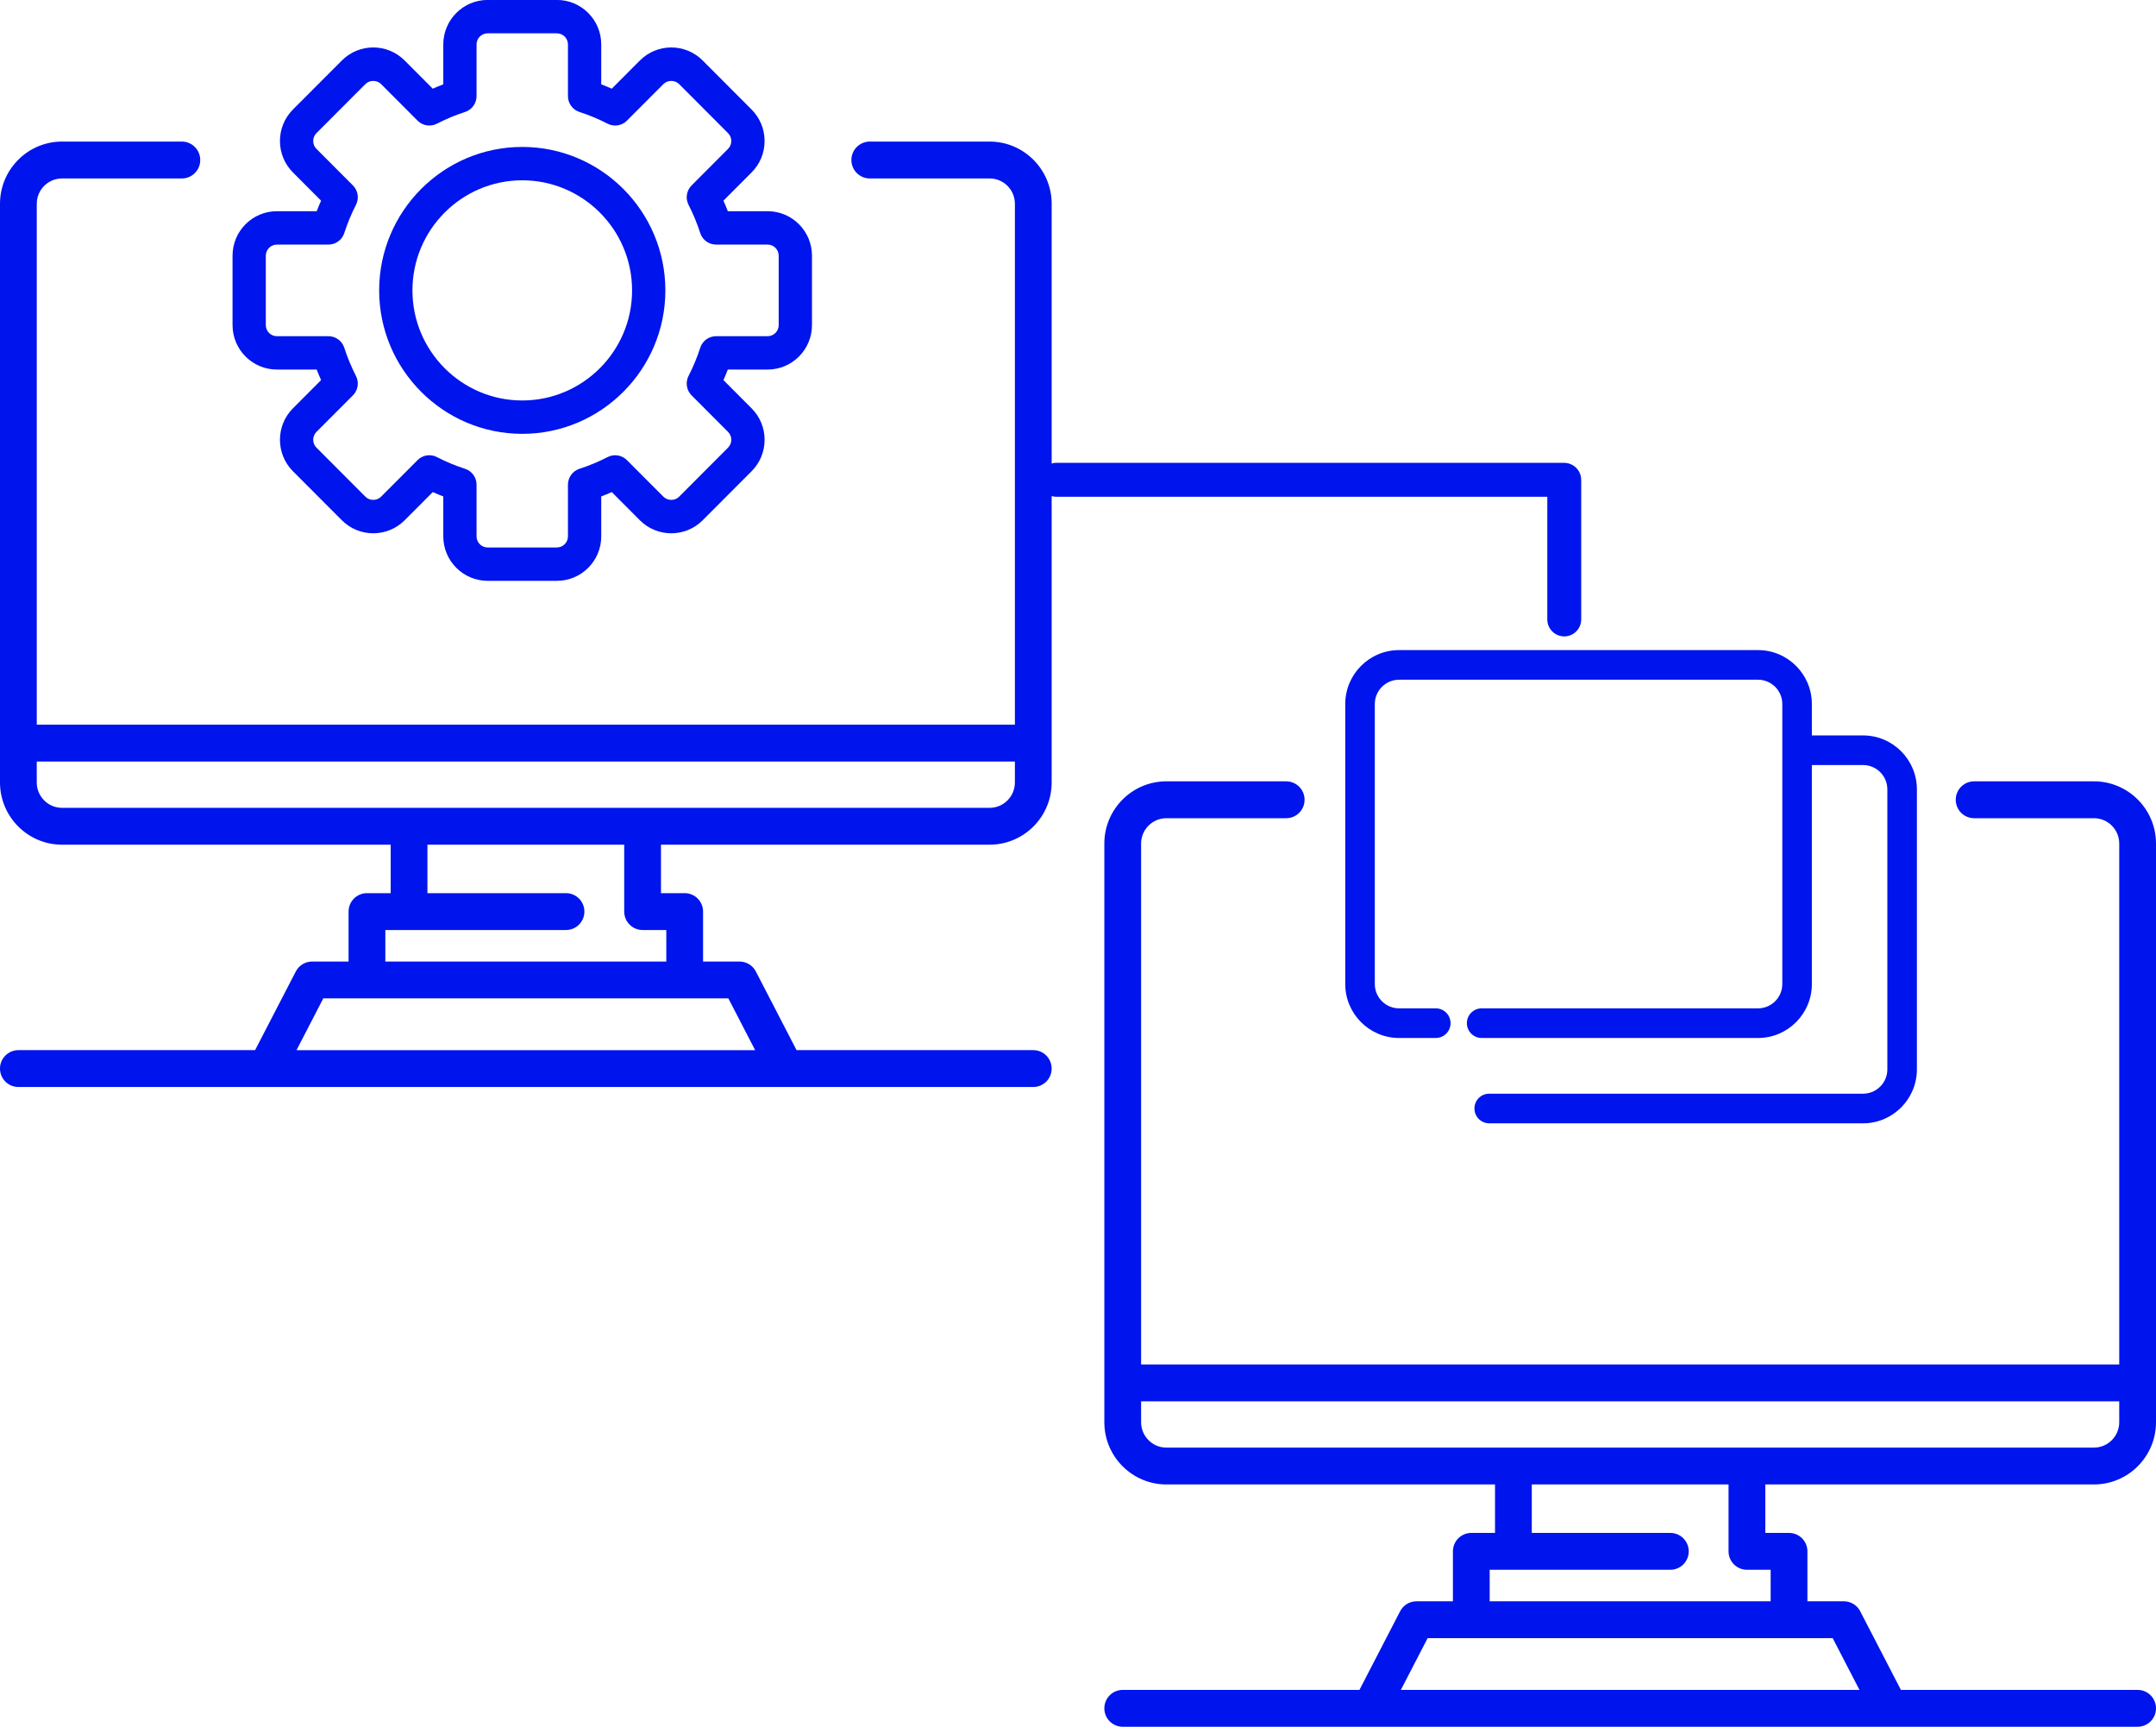
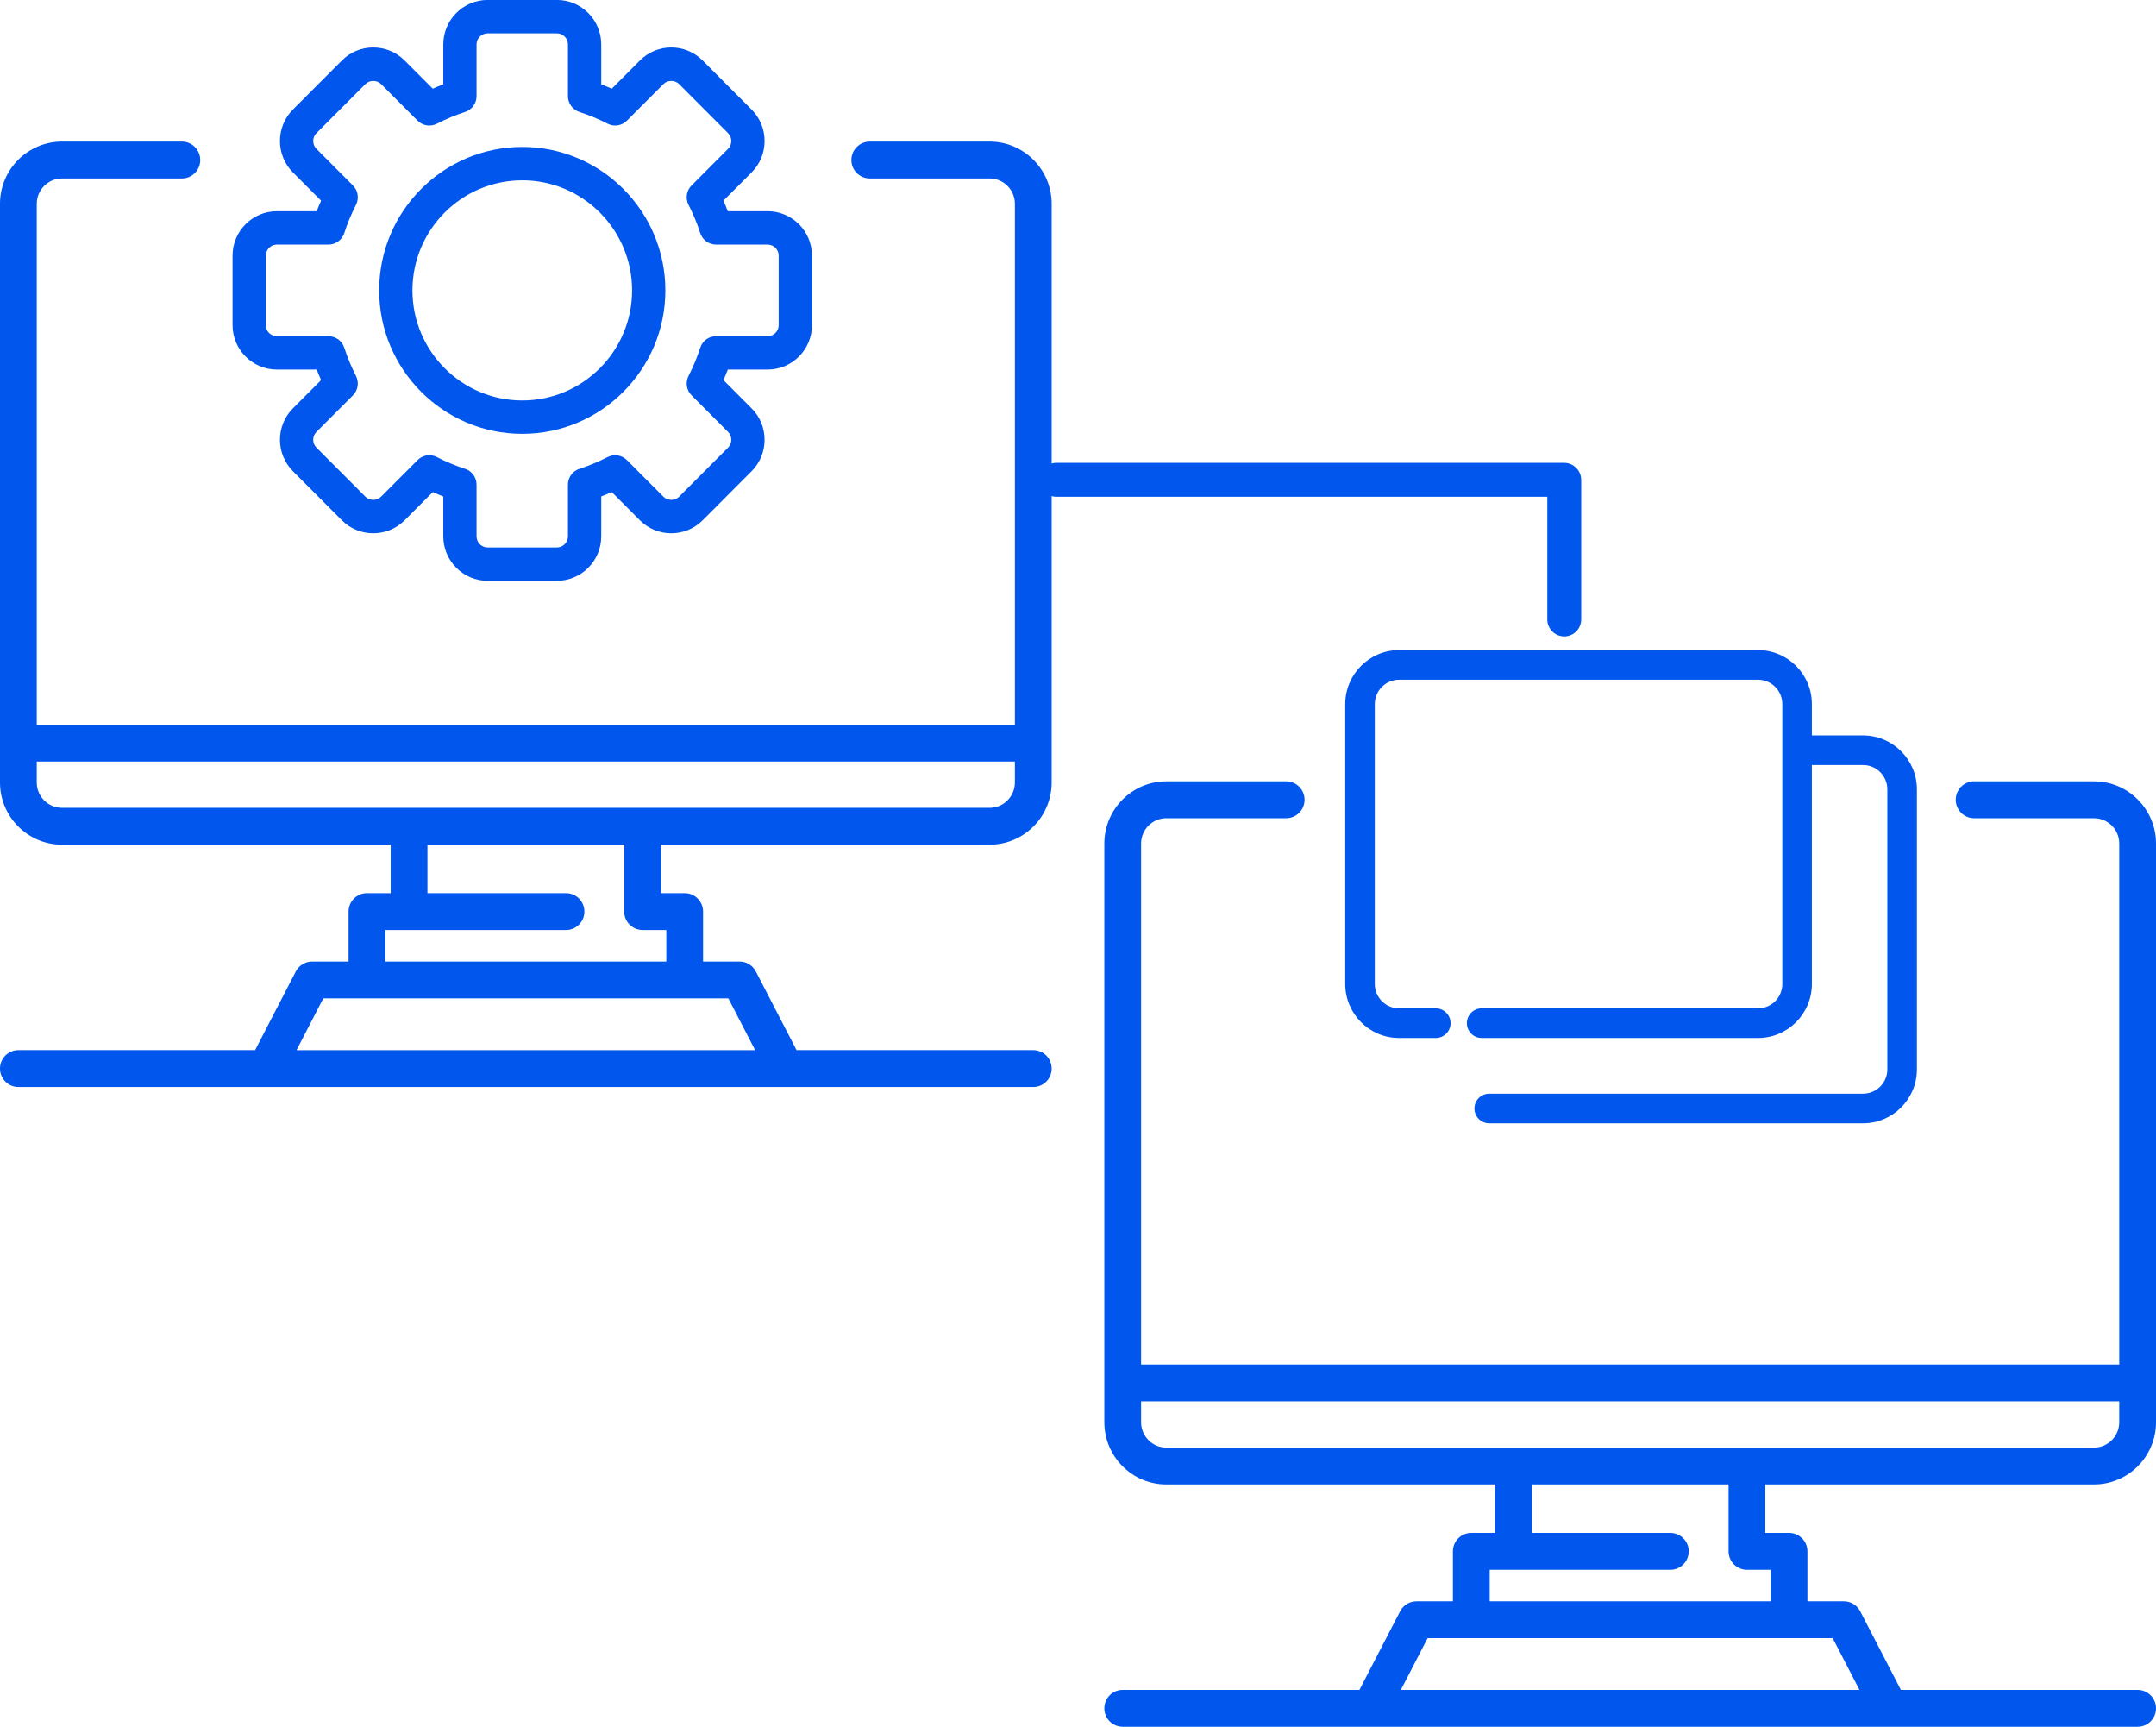
<svg xmlns="http://www.w3.org/2000/svg" xml:space="preserve" width="3in" height="2.402in" version="1.1" style="shape-rendering:geometricPrecision; text-rendering:geometricPrecision; image-rendering:optimizeQuality; fill-rule:evenodd; clip-rule:evenodd" viewBox="0 0 3000 2402">
  <defs>
    <style type="text/css">
-    
-     .fil0 {fill:#0014ED}
-     .fil1 {fill:#0014ED;fill-rule:nonzero}
+ 
+     .fil0 {fill:#0056ed}
+     .fil1 {fill:#0056ed;fill-rule:nonzero}
   
  </style>
  </defs>
  <g id="Layer_x0020_1">
    <g id="_1963725102192">
      <path class="fil0" d="M2521.15 1064.25l0 304.62c0,41.39 -33.59,75.05 -74.89,75.05l-384.57 0c-11.34,0 -20.57,-9.23 -20.57,-20.6 0,-11.38 9.21,-20.62 20.57,-20.62l384.57 0c18.61,0 33.75,-15.19 33.75,-33.83l0 -389.48c0,-18.65 -15.14,-33.84 -33.75,-33.84l-499.51 0c-18.61,0 -33.76,15.19 -33.76,33.84l0 389.48c0,18.65 15.15,33.83 33.76,33.83l51.1 0c11.36,0 20.56,9.24 20.56,20.62 0,11.37 -9.21,20.6 -20.56,20.6l-51.1 0c-41.3,0 -74.88,-33.67 -74.88,-75.05l0 -389.48c0,-41.39 33.59,-75.05 74.88,-75.05l499.51 0c41.3,0 74.89,33.66 74.89,75.05l0 43.65 71.27 0c41.29,0 74.88,33.66 74.88,75.04l0 389.49c0,41.38 -33.59,75.05 -74.88,75.05l-520.22 0c-11.36,0 -20.57,-9.23 -20.57,-20.61 0,-11.39 9.21,-20.6 20.57,-20.6l520.22 0c18.61,0 33.76,-15.19 33.76,-33.83l0 -389.49c0,-18.65 -15.14,-33.84 -33.76,-33.84l-71.27 0z" />
      <path class="fil1" d="M597.39 633.29c3.61,0 7.23,0.84 10.57,2.55 12.67,6.54 25.83,12 39.08,16.27 9.58,3.06 16.07,12.02 16.07,22.1l0 71.93c0,8.51 6.92,15.43 15.41,15.43l96.37 0c8.47,0 15.39,-6.93 15.39,-15.43l0 -71.93c0,-10.08 6.51,-19.04 16.08,-22.1 13.26,-4.27 26.4,-9.73 39.07,-16.27 8.97,-4.6 19.83,-2.88 26.93,4.26l50.81 50.88c5.81,5.85 15.98,5.85 21.76,0l68.15 -68.3c2.9,-2.91 4.5,-6.79 4.5,-10.91 0,-4.11 -1.59,-8 -4.5,-10.93l-50.76 -50.87c-7.15,-7.12 -8.84,-18.04 -4.22,-27.02 6.5,-12.7 11.95,-25.86 16.24,-39.15 3.05,-9.6 11.96,-16.12 22.03,-16.12l71.77 0c8.48,0 15.38,-6.92 15.38,-15.43l0 -96.6c0,-8.49 -6.89,-15.41 -15.38,-15.41l-71.77 0c-10.06,0 -18.98,-6.51 -22.03,-16.11 -4.29,-13.28 -9.74,-26.45 -16.24,-39.17 -4.61,-8.95 -2.92,-19.88 4.22,-27l50.76 -50.9c2.9,-2.93 4.5,-6.79 4.5,-10.91 0,-4.13 -1.59,-8 -4.5,-10.9l-68.15 -68.32c-5.78,-5.79 -15.94,-5.81 -21.76,0l-50.81 50.9c-7.11,7.16 -17.96,8.84 -26.93,4.24 -12.69,-6.54 -25.81,-12 -39.09,-16.29 -9.56,-3.07 -16.06,-11.99 -16.06,-22.08l0 -71.91c0,-8.5 -6.92,-15.43 -15.39,-15.43l-96.37 0c-8.49,0 -15.41,6.92 -15.41,15.43l0 71.91c0,10.09 -6.5,19.01 -16.05,22.08 -13.29,4.29 -26.44,9.75 -39.09,16.29 -8.95,4.58 -19.85,2.91 -26.96,-4.24l-50.78 -50.9c-5.82,-5.81 -15.96,-5.79 -21.76,0l-68.17 68.3c-2.91,2.93 -4.5,6.79 -4.5,10.93 0,4.11 1.59,7.98 4.5,10.91l50.8 50.9c7.11,7.12 8.8,18.04 4.21,27 -6.5,12.7 -11.97,25.89 -16.24,39.19 -3.07,9.58 -11.98,16.09 -22.03,16.09l-71.77 0c-8.48,0 -15.4,6.93 -15.4,15.41l0 96.6c0,8.51 6.91,15.43 15.4,15.43l71.77 0c10.05,0 18.96,6.52 22.03,16.09 4.27,13.31 9.74,26.5 16.24,39.17 4.59,8.98 2.9,19.9 -4.21,27.02l-50.8 50.87c-6,6.03 -6,15.83 0.02,21.83l68.15 68.3c5.8,5.85 15.94,5.85 21.76,0l50.78 -50.88c4.46,-4.46 10.38,-6.81 16.37,-6.81zm129.31 -382.47c-84.27,0 -152.8,68.69 -152.8,153.15 0,84.43 68.53,153.12 152.8,153.12 84.27,0 152.82,-68.69 152.82,-153.12 0,-84.47 -68.56,-153.15 -152.82,-153.15zm0 352.68c-109.8,0 -199.11,-89.52 -199.11,-199.53 0,-110.07 89.3,-199.56 199.11,-199.56 109.8,0 199.13,89.5 199.13,199.56 0,110 -89.33,199.53 -199.13,199.53zm48.2 204.48l-96.37 0c-34.03,0 -61.7,-27.73 -61.7,-61.84l0 -55.54c-4.93,-1.89 -9.81,-3.92 -14.64,-6.09l-39.2 39.29c-24.08,24.09 -63.22,24.05 -87.24,0l-68.17 -68.3c-24.04,-24.15 -24.04,-63.36 0,-87.46l39.2 -39.29c-2.19,-4.85 -4.2,-9.75 -6.09,-14.67l-55.41 0c-34.02,0 -61.7,-27.74 -61.7,-61.84l0 -96.6c0,-34.11 27.68,-61.83 61.7,-61.83l55.41 0c1.89,-4.93 3.91,-9.83 6.09,-14.67l-39.2 -39.29c-24.06,-24.11 -24.06,-63.34 0,-87.46l68.17 -68.29c24.04,-24.11 63.19,-24.13 87.24,0l39.18 39.27c4.85,-2.17 9.74,-4.19 14.66,-6.09l0 -55.52c0,-34.12 27.68,-61.84 61.7,-61.84l96.37 0c34.03,0 61.7,27.72 61.7,61.84l0 55.52c4.93,1.9 9.79,3.93 14.64,6.09l39.18 -39.27c24.07,-24.13 63.18,-24.11 87.28,0l68.13 68.29c11.66,11.69 18.07,27.22 18.07,43.74 0,16.5 -6.41,32.03 -18.07,43.72l-39.18 39.27c2.16,4.86 4.18,9.75 6.07,14.69l55.42 0c34.02,0 61.7,27.72 61.7,61.83l0 96.6c0,34.1 -27.68,61.84 -61.7,61.84l-55.42 0c-1.89,4.91 -3.91,9.81 -6.07,14.67l39.18 39.29c11.66,11.67 18.07,27.18 18.07,43.72 0,16.53 -6.41,32.04 -18.04,43.74l-68.15 68.3c-24.1,24.07 -63.2,24.09 -87.28,0l-39.18 -39.29c-4.85,2.17 -9.72,4.19 -14.64,6.09l0 55.54c0,34.11 -27.68,61.84 -61.7,61.84z" />
      <path class="fil0" d="M2153.01 861.63c0,13.07 10.54,23.64 23.58,23.64 13.04,0 23.6,-10.57 23.6,-23.64l0 -194.11c0,-10.49 -6.91,-19.6 -16.86,-22.65l-0.56 -0.17c-2.11,-0.59 -4.29,-0.9 -6.48,-0.9l-706.09 0c-13.04,0 -23.58,10.59 -23.58,23.65 0,13.06 10.55,23.63 23.58,23.63l682.82 0 0 170.55z" />
      <path class="fil0" d="M278.62 222.59c0,-14.16 -11.44,-25.65 -25.57,-25.65l-166.74 0c-47.6,0 -86.31,38.83 -86.31,86.53l0 805.02c0,47.7 38.7,86.54 86.31,86.54l457.31 0 0 67.42 -33.01 0c-14.13,0 -25.59,11.48 -25.59,25.64l0 69.49 -50.72 0c-9.56,0 -18.31,5.33 -22.71,13.83l-56.63 109.42 -329.4 0c-14.13,0 -25.57,11.49 -25.57,25.65 0,14.16 11.44,25.62 25.57,25.62l1412.2 0c14.13,0 25.59,-11.45 25.59,-25.62 0,-14.17 -11.45,-25.65 -25.59,-25.65l-329.39 0 -56.64 -109.42c-4.4,-8.5 -13.13,-13.83 -22.68,-13.83l-50.75 0 0 -69.49c0,-14.16 -11.43,-25.64 -25.57,-25.64l-33 0 0 -67.42 457.31 0c47.59,0 86.31,-38.85 86.31,-86.54l0 -805.02c0,-47.69 -38.73,-86.53 -86.31,-86.53l-166.77 0c-14.11,0 -25.59,11.5 -25.59,25.65 0,14.15 11.47,25.65 25.59,25.65l166.77 0c19.39,0 35.16,15.8 35.16,35.23l0 724.64 -1361.04 0 0 -724.64c0,-19.43 15.78,-35.23 35.16,-35.23l166.74 0c14.13,0 25.57,-11.49 25.57,-25.65zm508.98 1071.13c14.1,0 25.56,-11.49 25.56,-25.62 0,-14.15 -11.44,-25.64 -25.56,-25.64l-192.83 0 0 -67.42 273.8 0 0 93.06c0,14.16 11.46,25.62 25.58,25.62l32.99 0 0 43.87 -390.95 0 0 -43.87 251.41 0zm-337.76 95.11l563.64 0 37.28 72.01 -638.16 0 37.25 -72.01zm-398.69 -329.46l1361.04 0 0 29.12c0,19.43 -15.76,35.28 -35.16,35.28l-1290.73 0c-19.4,0 -35.16,-15.85 -35.16,-35.28l0 -29.12z" />
      <path class="fil0" d="M1815.27 1112.55c0,-14.16 -11.44,-25.65 -25.57,-25.65l-166.74 0c-47.6,0 -86.31,38.83 -86.31,86.53l0 805.02c0,47.7 38.7,86.54 86.31,86.54l457.31 0 0 67.42 -33 0c-14.13,0 -25.59,11.48 -25.59,25.64l0 69.49 -50.73 0c-9.56,0 -18.3,5.33 -22.71,13.83l-56.62 109.42 -329.4 0c-14.13,0 -25.57,11.49 -25.57,25.65 0,14.16 11.44,25.62 25.57,25.62l1412.2 0c14.13,0 25.59,-11.45 25.59,-25.62 0,-14.17 -11.45,-25.65 -25.59,-25.65l-329.38 0 -56.65 -109.42c-4.4,-8.5 -13.13,-13.83 -22.68,-13.83l-50.75 0 0 -69.49c0,-14.16 -11.44,-25.64 -25.57,-25.64l-33.01 0 0 -67.42 457.31 0c47.6,0 86.31,-38.85 86.31,-86.54l0 -805.02c0,-47.69 -38.72,-86.53 -86.31,-86.53l-166.76 0c-14.11,0 -25.59,11.5 -25.59,25.65 0,14.15 11.48,25.65 25.59,25.65l166.76 0c19.39,0 35.16,15.8 35.16,35.23l0 724.64 -1361.04 0 0 -724.64c0,-19.43 15.77,-35.23 35.15,-35.23l166.74 0c14.13,0 25.57,-11.49 25.57,-25.65zm508.98 1071.13c14.11,0 25.56,-11.49 25.56,-25.62 0,-14.15 -11.44,-25.64 -25.56,-25.64l-192.83 0 0 -67.42 273.8 0 0 93.06c0,14.16 11.46,25.62 25.59,25.62l32.99 0 0 43.87 -390.95 0 0 -43.87 251.41 0zm-337.76 95.11l563.64 0 37.27 72.01 -638.16 0 37.25 -72.01zm-398.69 -329.46l1361.04 0 0 29.12c0,19.43 -15.76,35.28 -35.16,35.28l-1290.73 0c-19.4,0 -35.15,-15.85 -35.15,-35.28l0 -29.12z" />
    </g>
  </g>
</svg>
